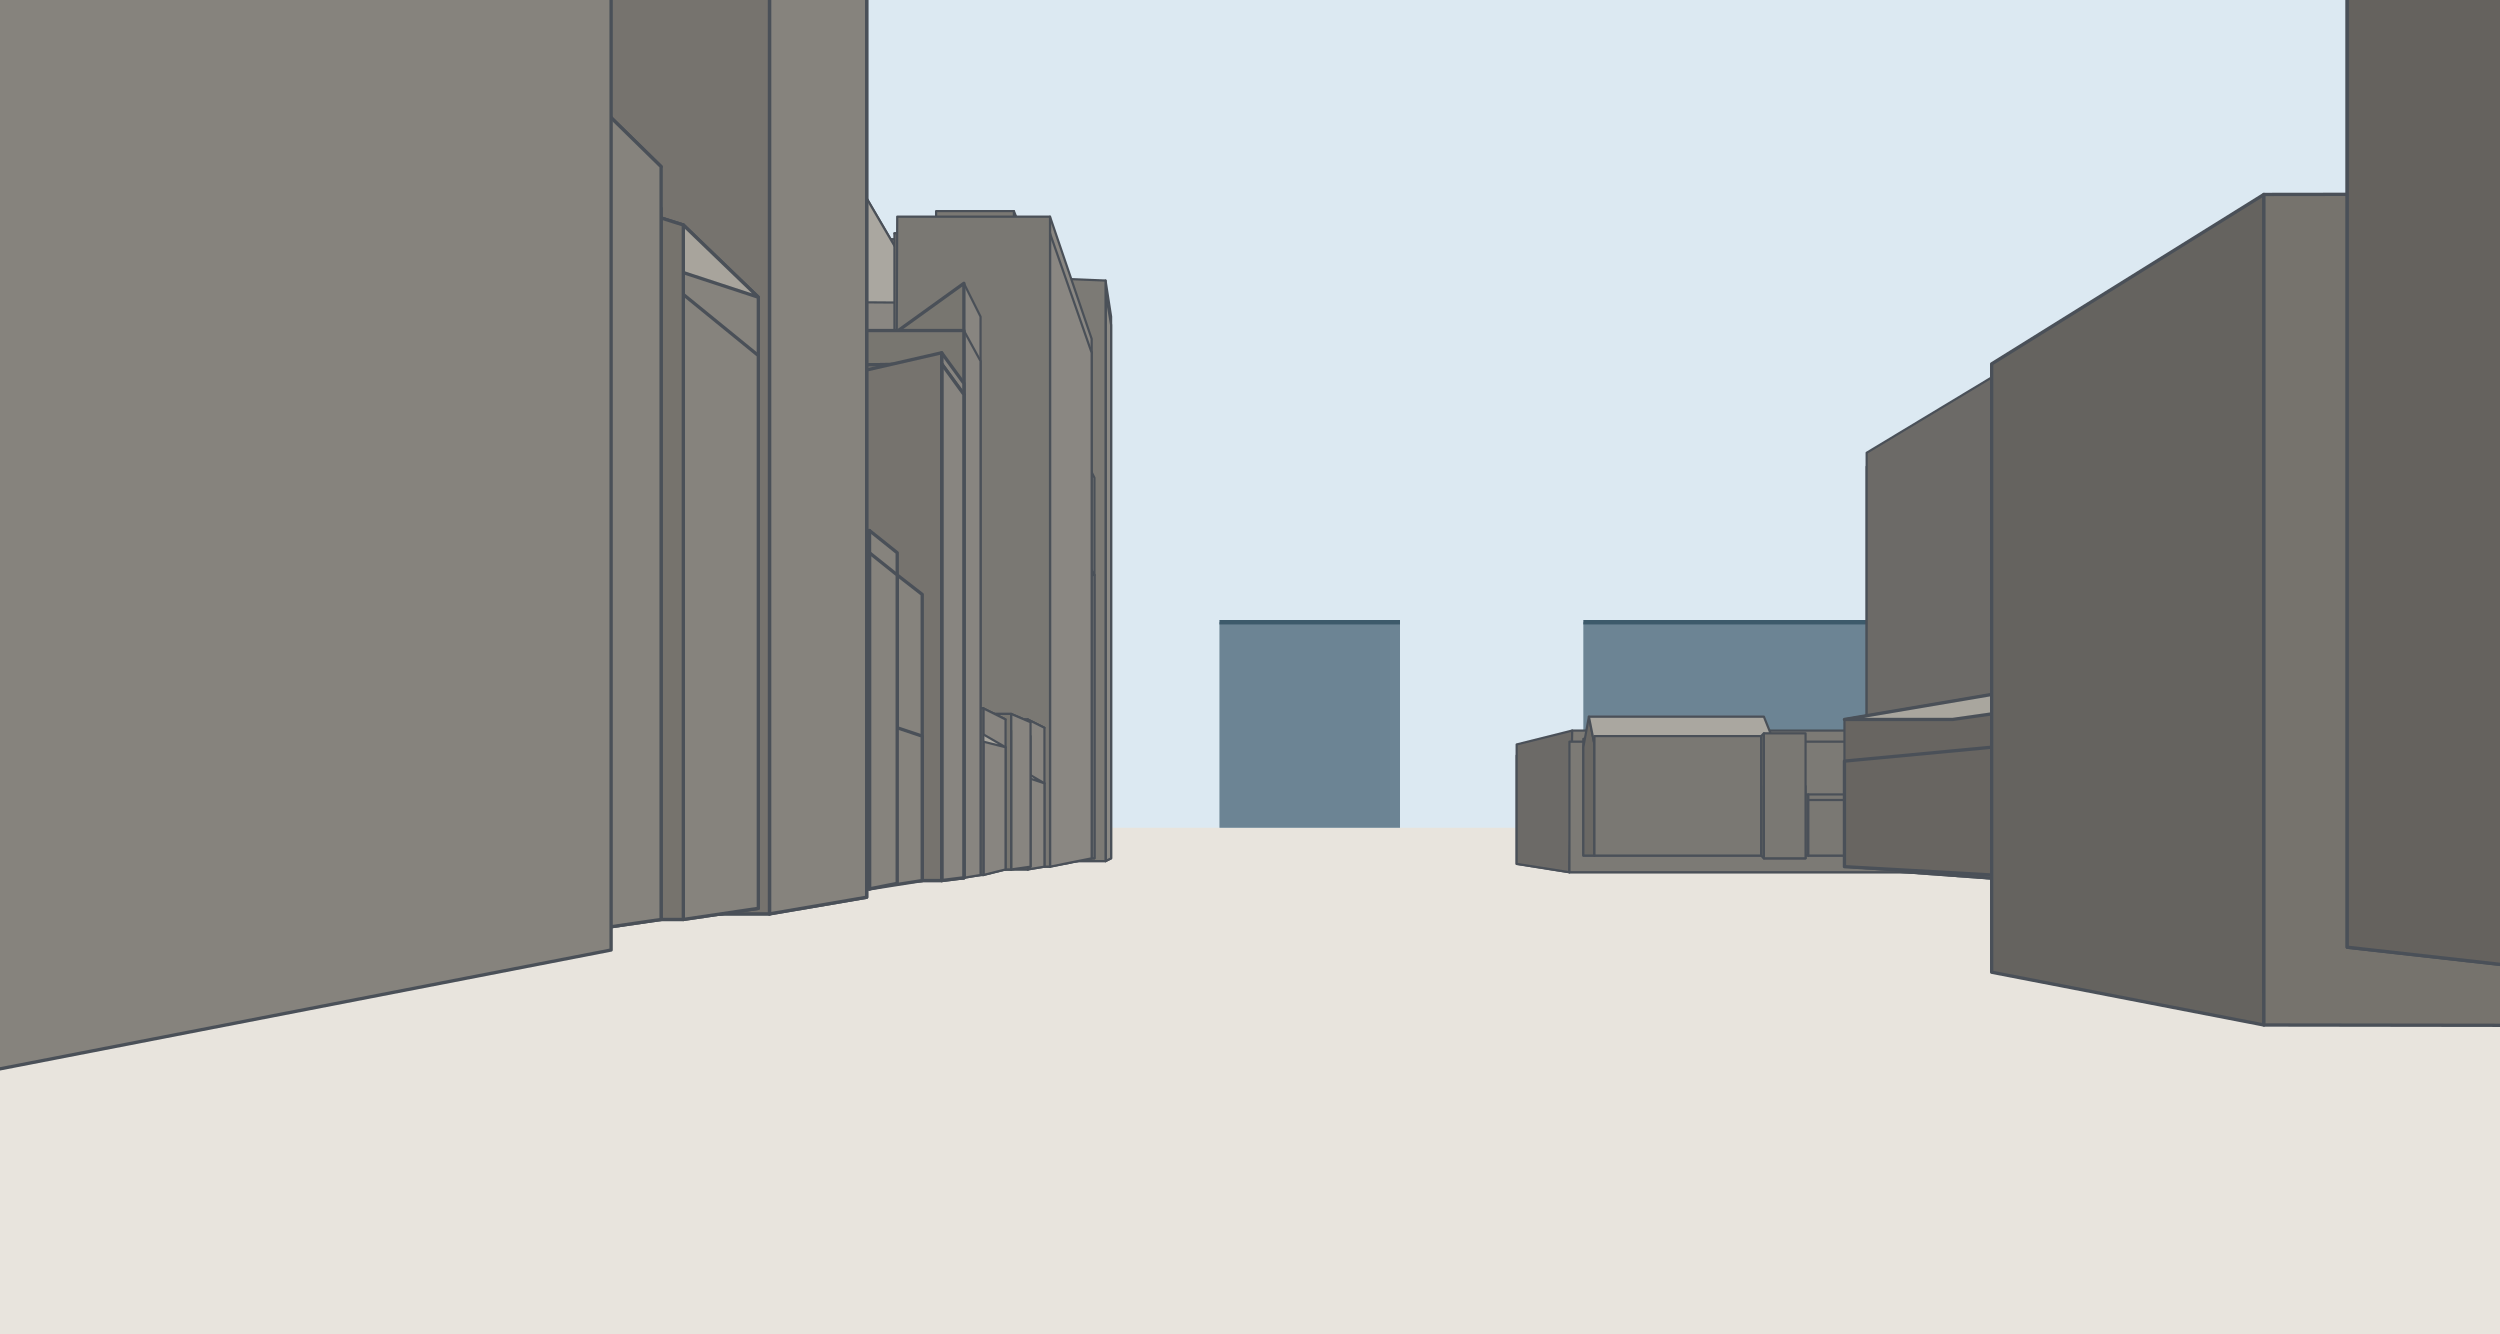
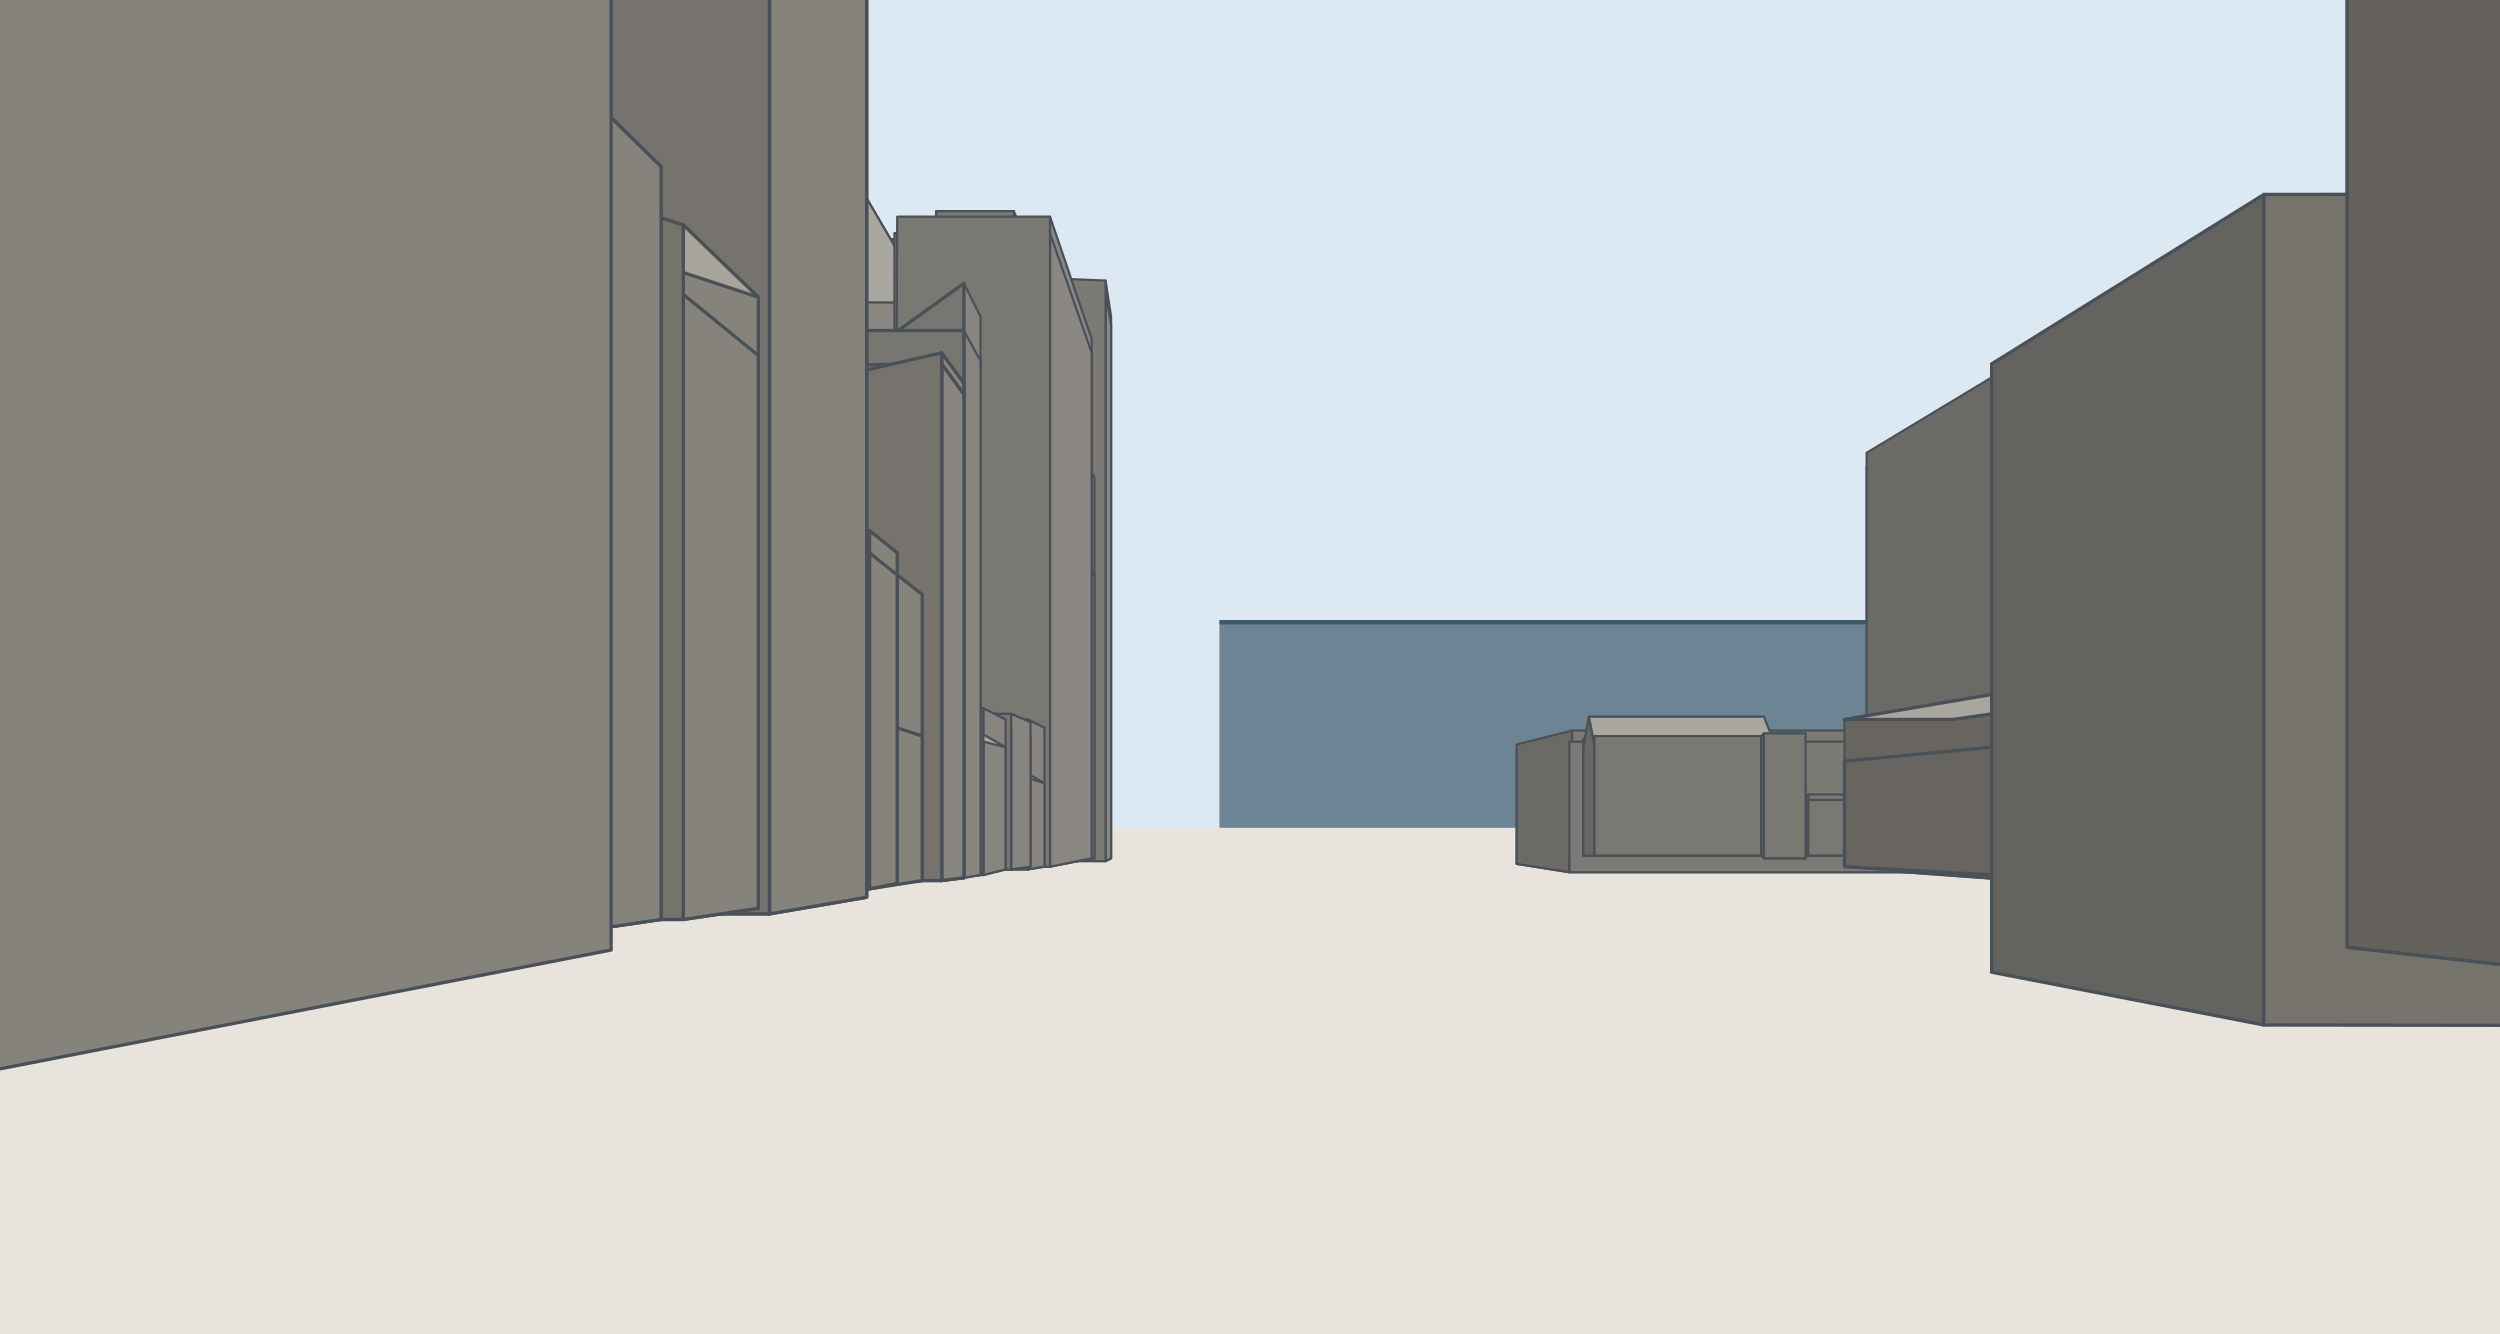
<svg xmlns="http://www.w3.org/2000/svg" viewBox="0 0 900 480">
  <rect width="900" height="480" fill="#dce9f2" />
  <rect y="298" width="900" height="480" fill="#e8e4dd" />
  <polygon points="-70,298 -70,275 -52,276 -34,278 -17,278 0,280 16,282 32,280 48,279 63,280 78,278 92,277 107,278 121,277 134,277 148,279 161,277 174,278 187,280 200,282 200,298" fill="#6c8494" />
  <polyline points="-70,275 -52,276 -34,278 -17,278 0,280 16,282 32,280 48,279 63,280 78,278 92,277 107,278 121,277 134,277 148,279 161,277 174,278 187,280 200,282" fill="none" stroke="#3d5a6b" stroke-width="1.6" />
-   <polygon points="439,298 439,224 450,224 461,224 472,224 482,224 493,224 504,224 504,298" fill="#6c8494" />
-   <polyline points="439,224 450,224 461,224 472,224 482,224 493,224 504,224" fill="none" stroke="#3d5a6b" stroke-width="1.6" />
-   <polygon points="570,298 570,224 582,224 593,224 604,224 616,224 628,224 639,224 651,224 663,224 675,224 688,224 700,224 700,298" fill="#6c8494" />
-   <polyline points="570,224 582,224 593,224 604,224 616,224 628,224 639,224 651,224 663,224 675,224 688,224 700,224" fill="none" stroke="#3d5a6b" stroke-width="1.6" />
-   <polygon points="779,298 779,242 793,242 793,298" fill="#6c8494" />
-   <polyline points="779,242 793,242" fill="none" stroke="#3d5a6b" stroke-width="1.6" />
+   <polygon points="439,298 439,224 450,224 461,224 472,224 482,224 493,224 504,224 515,224 526,224 537,224 548,224 559,224 570,224 582,224 593,224 604,224 616,224 628,224 639,224 651,224 663,224 675,224 688,224 700,224 713,228 726,233 739,238 752,242 766,242 779,242 793,242 808,242 822,242 837,242 852,242 868,242 884,242 900,242 900,298" fill="#6c8494" />
+   <polyline points="439,224 450,224 461,224 472,224 482,224 493,224 504,224 515,224 526,224 537,224 548,224 559,224 570,224 582,224 593,224 604,224 616,224 628,224 639,224 651,224 663,224 675,224 688,224 700,224 713,228 726,233 739,238 752,242 766,242 779,242 793,242 808,242 822,242 837,242 852,242 868,242 884,242 900,242" fill="none" stroke="#3d5a6b" stroke-width="1.6" />
  <g fill="#8e8d89" stroke="#4a5058" stroke-linejoin="round" stroke-width="0.8">
    <polygon points="168,297 162,297 162,307 168,307 168,297" />
    <polygon points="162,307 168,307 168,297 162,297 162,307" />
  </g>
  <g fill="#807f7a" stroke="#4a5058" stroke-linejoin="round" stroke-width="0.8">
    <polygon points="162,297 139,297 139,307 162,307 162,297" />
    <polygon points="139,307 162,307 162,297 139,297 139,307" />
  </g>
  <g fill="#6e6d6a" stroke="#4a5058" stroke-linejoin="round" stroke-width="0.8">
    <polygon points="615,309 619,310 619,289 615,290 615,309" />
  </g>
  <g fill="#8d8b86" stroke="#4a5058" stroke-linejoin="round" stroke-width="0.8">
    <polygon points="331,287 328,287 328,307 331,307 331,287" />
  </g>
  <g fill="#6e6d6a" stroke="#4a5058" stroke-linejoin="round" stroke-width="0.8">
    <polygon points="619,294 615,294 615,309 619,310 619,294" />
  </g>
  <g fill="#8d8b86" stroke="#4a5058" stroke-linejoin="round" stroke-width="0.8">
    <polygon points="328,307 331,307 331,257 328,256 328,307" />
  </g>
  <g fill="#7e7c78" stroke="#4a5058" stroke-linejoin="round" stroke-width="0.8">
    <polygon points="295,307 328,307 328,256 295,256 295,307" />
    <polygon points="328,287 295,287 295,307 328,307 328,287" />
    <polygon points="619,310 657,310 657,289 619,289 619,310" />
    <polygon points="657,294 619,294 619,310 657,310 657,294" />
  </g>
  <g fill="#8d8b86" stroke="#4a5058" stroke-linejoin="round" stroke-width="0.8">
    <polygon points="8,309 18,308 18,284 8,284 8,309" />
    <polygon points="80,309 88,308 88,285 80,284 80,309" />
    <polygon points="18,308 18,283 8,274 -5,283 -5,309 18,308" />
  </g>
  <g fill="#aca9a3" stroke="#4a5058" stroke-linejoin="round" stroke-width="0.8">
    <polygon points="8,284 18,284 -8,284 -39,284 -51,284 -62,284 -111,283 -57,283 -38,284 -5,284 8,284" />
  </g>
  <g fill="#8d8b86" stroke="#4a5058" stroke-linejoin="round" stroke-width="0.8">
    <polygon points="75,309 80,309 80,284 75,284 75,309" />
  </g>
  <g fill="#aca9a3" stroke="#4a5058" stroke-linejoin="round" stroke-width="0.8">
    <polygon points="8,274 -19,274 -33,283 -5,283 8,274" />
  </g>
  <g fill="#8d8b86" stroke="#4a5058" stroke-linejoin="round" stroke-width="0.8">
    <polygon points="66,309 88,308 88,286 80,281 75,283 66,283 66,309" />
  </g>
  <g fill="#aca9a3" stroke="#4a5058" stroke-linejoin="round" stroke-width="0.8">
    <polygon points="-9,284 66,284 75,284 80,284 88,285 18,285 -9,284" />
  </g>
  <g fill="#7e7c78" stroke="#4a5058" stroke-linejoin="round" stroke-width="0.8">
    <polygon points="272,134 272,143 314,143 314,134 272,134" />
  </g>
  <g fill="#aca9a3" stroke="#4a5058" stroke-linejoin="round" stroke-width="0.8">
    <polygon points="75,283 80,281 7,281 -3,285 5,285 16,282 19,285 34,285 37,283 75,283" />
  </g>
  <g fill="#8d8b86" stroke="#4a5058" stroke-linejoin="round" stroke-width="0.8">
    <polygon points="-5,309 8,309 8,284 -5,284 -5,309" />
  </g>
  <g fill="#7e7c78" stroke="#4a5058" stroke-linejoin="round" stroke-width="0.8">
    <polygon points="314,134 314,143 341,141 341,132 314,134" />
    <polygon points="19,285 34,290 34,285 19,285" />
  </g>
  <g fill="#8d8b86" stroke="#4a5058" stroke-linejoin="round" stroke-width="0.8">
    <polygon points="66,309 75,309 75,284 66,284 66,309" />
  </g>
  <g fill="#aca9a3" stroke="#4a5058" stroke-linejoin="round" stroke-width="0.8">
    <polygon points="3,282 28,290 34,290 19,285 16,282 3,282" />
  </g>
  <g fill="#8d8b86" stroke="#4a5058" stroke-linejoin="round" stroke-width="0.8">
    <polygon points="272,236 248,227 248,309 272,307 272,236" />
  </g>
  <g fill="#6e6d6a" stroke="#4a5058" stroke-linejoin="round" stroke-width="0.8">
    <polygon points="341,132 341,141 358,137 358,128 341,132" />
  </g>
  <g fill="#7e7c78" stroke="#4a5058" stroke-linejoin="round" stroke-width="0.8">
    <polygon points="-9,309 66,309 66,284 -9,284 -9,309" />
    <polygon points="-9,291 -9,309 66,309 66,283 28,283 28,290 3,282 -9,291" />
  </g>
  <g fill="#6e6d6a" stroke="#4a5058" stroke-linejoin="round" stroke-width="0.8">
    <polygon points="845,313 922,317 922,203 845,218 845,313" />
  </g>
  <g fill="#9c9b94" stroke="#4a5058" stroke-linejoin="round" stroke-width="0.8">
    <polygon points="854,213 845,217 922,201 925,198 854,213" />
  </g>
  <g fill="#8d8b86" stroke="#4a5058" stroke-linejoin="round" stroke-width="0.8">
    <polygon points="248,309 272,307 272,232 248,223 248,309" />
  </g>
  <g fill="#aca9a3" stroke="#4a5058" stroke-linejoin="round" stroke-width="0.8">
    <polygon points="248,223 272,232 249,232 221,223 248,223" />
  </g>
  <g fill="#6e6d6a" stroke="#4a5058" stroke-linejoin="round" stroke-width="0.8">
    <polygon points="358,128 358,137 373,131 373,121 358,128" />
  </g>
  <g fill="#7e7c78" stroke="#4a5058" stroke-linejoin="round" stroke-width="0.8">
    <polygon points="70,176 52,176 52,309 70,309 70,176" />
    <polygon points="52,309 70,309 70,206 52,206 52,309" />
  </g>
  <g fill="#8b8984" stroke="#4a5058" stroke-linejoin="round" stroke-width="0.8">
    <polygon points="224,188 146,150 146,311 223,308 224,188" />
  </g>
  <g fill="#6c6a67" stroke="#4a5058" stroke-linejoin="round" stroke-width="0.8">
    <polygon points="672,313 740,318 740,128 672,168 672,313" />
    <polygon points="922,201 845,217 845,313 922,316 922,201" />
    <polygon points="808,117 808,155 860,134 860,90 808,117" />
  </g>
  <g fill="#8b8984" stroke="#4a5058" stroke-linejoin="round" stroke-width="0.8">
    <polygon points="21,310 46,309 46,285 21,285 21,310" />
    <polygon points="46,309 46,292 21,264 10,276 10,310 46,309" />
  </g>
  <g fill="#6c6a67" stroke="#4a5058" stroke-linejoin="round" stroke-width="0.8">
    <polygon points="373,121 373,131 377,125 377,115 373,121" />
  </g>
  <g fill="#7c7a75" stroke="#4a5058" stroke-linejoin="round" stroke-width="0.8">
    <polygon points="248,227 221,227 221,309 248,309 248,227" />
    <polygon points="221,309 248,309 248,223 221,223 221,309" />
  </g>
  <g fill="#aba8a1" stroke="#4a5058" stroke-linejoin="round" stroke-width="0.8">
    <polygon points="10,284 21,285 46,285 25,285 -7,285 -48,284 -8,284 10,284" />
  </g>
  <g fill="#6c6a67" stroke="#4a5058" stroke-linejoin="round" stroke-width="0.8">
    <polygon points="740,122 672,163 672,313 740,318 740,122" />
  </g>
  <g fill="#8b8984" stroke="#4a5058" stroke-linejoin="round" stroke-width="0.8">
    <polygon points="146,311 224,308 224,215 146,186 146,311" />
  </g>
  <g fill="#aba8a1" stroke="#4a5058" stroke-linejoin="round" stroke-width="0.8">
    <polygon points="-39,267 -48,276 -8,276 10,276 21,264 -2,263 -6,268 -39,267" />
  </g>
  <g fill="#8b8984" stroke="#4a5058" stroke-linejoin="round" stroke-width="0.8">
    <polygon points="10,310 21,310 21,285 10,284 10,310" />
  </g>
  <g fill="#6c6a67" stroke="#4a5058" stroke-linejoin="round" stroke-width="0.8">
    <polygon points="546,311 565,314 565,267 546,272 546,311" />
  </g>
  <g fill="#7c7a75" stroke="#4a5058" stroke-linejoin="round" stroke-width="0.8">
    <polygon points="10,276 -8,276 -8,310 10,310 10,276" />
    <polygon points="-8,310 10,310 10,284 -8,284 -8,310" />
  </g>
  <g fill="#8b8984" stroke="#4a5058" stroke-linejoin="round" stroke-width="0.8">
    <polygon points="400,114 398,101 398,310 400,309 400,114" />
    <polygon points="339,100 331,86 331,110 339,123 339,100" />
  </g>
  <g fill="#aba8a1" stroke="#4a5058" stroke-linejoin="round" stroke-width="0.8">
    <polygon points="-56,276 -33,277 -140,277 -227,274 -31,274 11,276 -25,276 -56,276" />
  </g>
  <g fill="#8b8984" stroke="#4a5058" stroke-linejoin="round" stroke-width="0.8">
    <polygon points="398,310 400,309 400,117 398,105 398,310" />
  </g>
  <g fill="#7c7a75" stroke="#4a5058" stroke-linejoin="round" stroke-width="0.8">
    <polygon points="860,90 860,134 889,134 889,90 860,90" />
  </g>
  <g fill="#6c6a67" stroke="#4a5058" stroke-linejoin="round" stroke-width="0.8">
    <polygon points="566,263 546,268 546,311 565,314 566,263" />
  </g>
  <g fill="#8b8984" stroke="#4a5058" stroke-linejoin="round" stroke-width="0.8">
    <polygon points="11,310 11,272 -31,270 -31,311 11,310" />
  </g>
  <g fill="#7c7a75" stroke="#4a5058" stroke-linejoin="round" stroke-width="0.8">
    <polygon points="386,310 398,310 398,105 386,104 386,310" />
    <polygon points="398,101 374,100 374,111 386,111 386,310 398,310 398,101" />
    <polygon points="199,310 386,310 386,104 199,104 199,310" />
  </g>
  <g fill="#8b8984" stroke="#4a5058" stroke-linejoin="round" stroke-width="0.8">
    <polygon points="386,310 386,310 386,111 386,110 386,310" />
    <polygon points="386,310 386,310 386,104 386,104 386,310" />
  </g>
  <g fill="#7c7a75" stroke="#4a5058" stroke-linejoin="round" stroke-width="0.8">
    <polygon points="386,110 331,110 331,86 236,87 236,111 199,111 199,310 386,310 386,110" />
  </g>
  <g fill="#aba8a1" stroke="#4a5058" stroke-linejoin="round" stroke-width="0.8">
    <polygon points="-71,270 -31,270 11,272 -25,272 -71,270" />
  </g>
  <g fill="#8b8984" stroke="#4a5058" stroke-linejoin="round" stroke-width="0.8">
    <polygon points="-31,312 11,310 11,276 -31,274 -31,312" />
    <polygon points="394,172 391,166 391,309 394,309 394,172" />
    <polygon points="391,309 394,309 394,207 391,202 391,309" />
  </g>
  <g fill="#7c7a75" stroke="#4a5058" stroke-linejoin="round" stroke-width="0.8">
    <polygon points="736,263 566,263 565,314 736,314 736,263" />
    <polygon points="565,314 736,314 736,267 565,267 565,314" />
    <polygon points="740,318 921,318 921,128 740,128 740,318" />
    <polygon points="921,122 740,122 740,318 921,318 921,122" />
  </g>
  <g fill="#aba8a1" stroke="#4a5058" stroke-linejoin="round" stroke-width="0.8">
    <polygon points="391,202 394,207 323,207 196,207 167,197 336,197 343,202 391,202" />
  </g>
  <g fill="#7c7a75" stroke="#4a5058" stroke-linejoin="round" stroke-width="0.8">
    <polygon points="-10,311 146,311 146,186 -10,186 -10,311" />
    <polygon points="146,150 -10,150 -10,311 146,311 146,150" />
    <polygon points="391,166 316,166 316,191 343,191 343,309 391,309 391,166" />
    <polygon points="343,309 391,309 391,202 343,202 343,309" />
  </g>
  <g fill="#6c6a67" stroke="#4a5058" stroke-linejoin="round" stroke-width="0.8">
    <polygon points="645,307 651,308 651,288 645,288 645,307" />
  </g>
  <g fill="#6a6864" stroke="#4a5058" stroke-linejoin="round" stroke-width="0.8">
    <polygon points="570,308 574,308 574,265 570,266 570,308" />
    <polygon points="651,286 645,286 645,307 651,308 651,286" />
    <polygon points="574,308 574,268 572,258 570,269 570,308 574,308" />
  </g>
  <g fill="#aaa7a0" stroke="#4a5058" stroke-linejoin="round" stroke-width="0.8">
    <polygon points="572,258 574,268 639,268 635,258 572,258" />
  </g>
  <g fill="#7a7873" stroke="#4a5058" stroke-linejoin="round" stroke-width="0.8">
    <polygon points="709,286 651,286 651,308 709,308 709,286" />
    <polygon points="651,308 709,308 709,288 651,288 651,308" />
  </g>
  <g fill="#6a6864" stroke="#4a5058" stroke-linejoin="round" stroke-width="0.8">
    <polygon points="861,317 871,318 871,274 861,275 861,317" />
  </g>
  <g fill="#aaa7a0" stroke="#4a5058" stroke-linejoin="round" stroke-width="0.8">
    <polygon points="935,274 924,275 861,275 871,274 935,274" />
  </g>
  <g fill="#6a6864" stroke="#4a5058" stroke-linejoin="round" stroke-width="0.8">
    <polygon points="871,267 861,267 861,321 871,322 871,267" />
  </g>
  <g fill="#8a8782" stroke="#4a5058" stroke-linejoin="round" stroke-width="0.8">
    <polygon points="336,310 343,309 343,191 336,185 336,310" />
    <polygon points="336,310 343,309 343,202 336,197 336,310" />
  </g>
  <g fill="#7a7873" stroke="#4a5058" stroke-linejoin="round" stroke-width="0.8">
    <polygon points="634,308 634,283 639,283 639,268 574,268 574,308 634,308" />
    <polygon points="574,308 634,308 634,265 574,265 574,308" />
  </g>
  <g fill="#6a6864" stroke="#4a5058" stroke-linejoin="round" stroke-width="0.8">
    <polygon points="634,308 635,309 635,264 634,265 634,308" />
  </g>
  <g fill="#7a7873" stroke="#4a5058" stroke-linejoin="round" stroke-width="0.8">
    <polygon points="650,283 635,283 635,309 650,309 650,283" />
    <polygon points="635,309 650,309 650,264 635,264 635,309" />
    <polygon points="935,267 871,267 871,322 935,322 935,267" />
    <polygon points="871,318 935,318 935,274 871,274 871,318" />
    <polygon points="167,310 336,310 336,197 167,197 167,310" />
    <polygon points="336,185 167,185 167,310 336,310 336,185" />
  </g>
  <g fill="#aaa7a0" stroke="#4a5058" stroke-linejoin="round" stroke-width="0.8">
    <polygon points="84,120 29,93 54,133 107,155 84,120" />
  </g>
  <g fill="#8a8782" stroke="#4a5058" stroke-linejoin="round" stroke-width="0.8">
    <polygon points="107,155 54,133 54,311 107,309 107,155" />
  </g>
  <g fill="#aaa7a0" stroke="#4a5058" stroke-linejoin="round" stroke-width="0.8">
    <polygon points="84,122 -32,123 -80,106 -100,106 -126,97 54,96 107,122 84,122" />
  </g>
  <g fill="#8a8782" stroke="#4a5058" stroke-linejoin="round" stroke-width="0.8">
    <polygon points="54,311 107,309 107,122 54,96 54,311" />
  </g>
  <g fill="#aaa7a0" stroke="#4a5058" stroke-linejoin="round" stroke-width="0.8">
    <polygon points="393,127 348,127 322,84 378,84 393,127" />
  </g>
  <g fill="#8a8782" stroke="#4a5058" stroke-linejoin="round" stroke-width="0.8">
    <polygon points="393,122 378,78 378,312 393,309 393,122" />
  </g>
  <g fill="#aaa7a0" stroke="#4a5058" stroke-linejoin="round" stroke-width="0.8">
    <polygon points="-125,94 29,93 84,120 -32,120 -80,103 -100,103 -125,94" />
  </g>
  <g fill="#6a6864" stroke="#4a5058" stroke-linejoin="round" stroke-width="0.8">
    <polygon points="765,317 801,320 801,237 765,243 765,317" />
  </g>
  <g fill="#8a8782" stroke="#4a5058" stroke-linejoin="round" stroke-width="0.8">
    <polygon points="365,76 365,102 369,111 369,86 365,76" />
  </g>
  <g fill="#7a7873" stroke="#4a5058" stroke-linejoin="round" stroke-width="0.8">
    <polygon points="337,76 337,102 365,102 365,76 337,76" />
  </g>
  <g fill="#6a6864" stroke="#4a5058" stroke-linejoin="round" stroke-width="0.8">
    <polygon points="801,234 765,241 765,322 801,324 801,234" />
  </g>
  <g fill="#8a8782" stroke="#4a5058" stroke-linejoin="round" stroke-width="0.8">
    <polygon points="378,312 393,309 393,127 378,84 378,312" />
    <polygon points="334,111 310,72 310,313 334,310 334,111" />
  </g>
  <g fill="#7a7873" stroke="#4a5058" stroke-linejoin="round" stroke-width="0.8">
    <polygon points="-126,311 54,311 54,96 -126,97 -126,311" />
    <polygon points="-126,311 54,311 54,133 29,93 -125,94 -126,311" />
    <polygon points="801,324 875,324 875,234 801,234 801,324" />
    <polygon points="801,320 875,320 875,237 801,237 801,320" />
  </g>
  <g fill="#8a8782" stroke="#4a5058" stroke-linejoin="round" stroke-width="0.8">
    <polygon points="310,313 334,311 334,109 310,68 310,313" />
  </g>
  <g fill="#aaa7a0" stroke="#4a5058" stroke-linejoin="round" stroke-width="0.8">
    <polygon points="310,68 334,109 195,108 142,68 310,68" />
  </g>
  <g fill="#6a6864" stroke="#4a5058" stroke-linejoin="round" stroke-width="0.8">
    <polygon points="875,320 931,323 931,229 875,237 875,320" />
  </g>
  <g fill="#7a7873" stroke="#4a5058" stroke-linejoin="round" stroke-width="0.8">
    <polygon points="322,312 378,312 378,84 322,84 322,312" />
    <polygon points="378,78 323,78 322,312 378,312 378,78" />
  </g>
  <g fill="#6a6864" stroke="#4a5058" stroke-linejoin="round" stroke-width="0.8">
    <polygon points="931,226 875,234 875,324 931,328 931,226" />
  </g>
  <g fill="#8a8782" stroke="#4a5058" stroke-linejoin="round" stroke-width="0.8">
    <polygon points="37,95 -50,52 -50,314 37,311 37,95" />
  </g>
  <g fill="#7a7873" stroke="#4a5058" stroke-linejoin="round" stroke-width="0.8">
    <polygon points="310,72 142,71 142,313 310,313 310,72" />
    <polygon points="142,313 310,313 310,68 142,68 142,313" />
  </g>
  <g fill="#a9a69e" stroke="#4a5058" stroke-linejoin="round" stroke-width="0.8">
    <polygon points="-52,52 22,88 -109,88 -205,52 -52,52" />
  </g>
  <g fill="#888580" stroke="#4a5058" stroke-linejoin="round" stroke-width="0.8">
    <polygon points="376,282 370,280 370,313 376,312 376,282" />
  </g>
  <g fill="#a9a69e" stroke="#4a5058" stroke-linejoin="round" stroke-width="0.8">
    <polygon points="-52,52 -50,52 37,95 22,88 -52,52" />
  </g>
  <g fill="#888580" stroke="#4a5058" stroke-linejoin="round" stroke-width="0.8">
    <polygon points="-50,314 37,311 37,86 -50,42 -50,314" />
  </g>
  <g fill="#a9a69e" stroke="#4a5058" stroke-linejoin="round" stroke-width="0.8">
    <polygon points="370,259 376,262 354,262 316,262 306,259 370,259" />
  </g>
  <g fill="#888580" stroke="#4a5058" stroke-linejoin="round" stroke-width="0.8">
    <polygon points="370,313 376,312 376,262 370,259 370,313" />
  </g>
  <g fill="#a9a69e" stroke="#4a5058" stroke-linejoin="round" stroke-width="0.8">
    <polygon points="347,267 370,280 376,282 354,269 347,267" />
  </g>
  <g fill="#787670" stroke="#4a5058" stroke-linejoin="round" stroke-width="0.8">
    <polygon points="370,313 370,280 347,267 306,280 306,313 370,313" />
    <polygon points="306,313 370,313 370,259 306,259 306,313" />
  </g>
  <g fill="#686561" stroke="#4a5058" stroke-linejoin="round" stroke-width="0.8">
    <polygon points="850,323 914,327 914,217 850,229 850,323" />
  </g>
  <g fill="#888580" stroke="#4a5058" stroke-linejoin="round" stroke-width="0.8">
    <polygon points="371,265 364,263 364,313 371,312 371,265" />
  </g>
  <g fill="#a9a69e" stroke="#4a5058" stroke-linejoin="round" stroke-width="0.8">
    <polygon points="364,257 371,260 347,260 314,260 303,257 364,257" />
  </g>
  <g fill="#888580" stroke="#4a5058" stroke-linejoin="round" stroke-width="0.8">
    <polygon points="364,313 371,312 371,260 364,257 364,313" />
  </g>
  <g fill="#686561" stroke="#4a5058" stroke-linejoin="round" stroke-width="0.8">
    <polygon points="914,214 850,226 850,328 914,333 914,214" />
  </g>
  <g fill="#787670" stroke="#4a5058" stroke-linejoin="round" stroke-width="0.8">
    <polygon points="364,313 364,263 339,247 303,262 303,313 364,313" />
    <polygon points="303,313 364,313 364,257 303,257 303,313" />
  </g>
  <g fill="#888580" stroke="#4a5058" stroke-linejoin="round" stroke-width="0.8">
    <polygon points="362,269 354,267 354,315 362,313 362,269" />
  </g>
  <g fill="#a9a69e" stroke="#4a5058" stroke-linejoin="round" stroke-width="0.8">
    <polygon points="354,255 362,259 336,259 301,259 287,255 354,255" />
  </g>
  <g fill="#888580" stroke="#4a5058" stroke-linejoin="round" stroke-width="0.8">
    <polygon points="178,287 150,286 150,317 178,315 178,287" />
    <polygon points="354,315 362,313 362,259 354,255 354,315" />
  </g>
  <g fill="#a9a69e" stroke="#4a5058" stroke-linejoin="round" stroke-width="0.8">
    <polygon points="326,250 354,267 362,269 336,254 326,250" />
  </g>
  <g fill="#888580" stroke="#4a5058" stroke-linejoin="round" stroke-width="0.8">
    <polygon points="150,317 178,315 178,283 150,281 150,317" />
  </g>
  <g fill="#a9a69e" stroke="#4a5058" stroke-linejoin="round" stroke-width="0.8">
    <polygon points="104,257 150,286 178,287 135,260 104,257" />
  </g>
  <g fill="#888580" stroke="#4a5058" stroke-linejoin="round" stroke-width="0.8">
    <polygon points="199,263 187,262 187,315 199,314 199,263" />
  </g>
  <g fill="#a9a69e" stroke="#4a5058" stroke-linejoin="round" stroke-width="0.8">
    <polygon points="158,263 187,263 199,264 172,264 158,263" />
  </g>
  <g fill="#888580" stroke="#4a5058" stroke-linejoin="round" stroke-width="0.8">
    <polygon points="187,315 199,314 199,264 187,263 187,315" />
  </g>
  <g fill="#787670" stroke="#4a5058" stroke-linejoin="round" stroke-width="0.8">
    <polygon points="354,315 354,267 326,250 287,267 287,315 354,315" />
    <polygon points="287,315 354,315 354,255 287,255 287,315" />
  </g>
  <g fill="#a9a69e" stroke="#4a5058" stroke-linejoin="round" stroke-width="0.8">
    <polygon points="974,237 993,237 938,243 765,243 801,237 875,237 931,229 850,229 914,217 977,217 1004,213 1008,213 1165,189 1110,189 1138,185 1109,185 1153,178 717,178 815,134 1580,133 1304,174 1328,174 1626,131 1923,131 1356,195 1380,195 1287,206 1265,206 1216,211 1210,211 1156,217 1163,217 1064,228 1042,228 974,237" />
  </g>
  <g fill="#787670" stroke="#4a5058" stroke-linejoin="round" stroke-width="0.8">
    <polygon points="158,315 187,315 187,263 158,263 158,315" />
    <polygon points="187,262 158,262 158,315 187,315 187,262" />
    <polygon points="150,317 150,286 104,257 57,286 57,317 150,317" />
    <polygon points="57,317 150,317 150,281 57,281 57,317" />
  </g>
  <g fill="#888580" stroke="#4a5058" stroke-linejoin="round" stroke-width="0.8">
    <polygon points="353,114 347,102 347,316 353,315 353,114" />
  </g>
  <g fill="#a9a69e" stroke="#4a5058" stroke-linejoin="round" stroke-width="0.8">
    <polygon points="303,131 284,114 274,102 294,120 303,131" />
  </g>
  <g fill="#686561" stroke="#4a5058" stroke-linejoin="round" stroke-width="0.8">
    <polygon points="664,312 717,316 717,250 664,259 664,312" />
  </g>
  <g fill="#888580" stroke="#4a5058" stroke-linejoin="round" stroke-width="0.8">
    <polygon points="347,316 353,315 353,130 347,119 347,316" />
    <polygon points="193,317 200,316 200,245 193,244 193,317" />
    <polygon points="200,247 187,244 187,262 193,263 193,317 200,316 200,247" />
  </g>
  <g fill="#888580" stroke="#4a5058" stroke-linejoin="round" stroke-width="1.2">
    <polygon points="226,317 230,317 230,244 226,242 226,317" />
  </g>
  <g fill="#787670" stroke="#4a5058" stroke-linejoin="round" stroke-width="1.2">
    <polygon points="274,316 347,316 347,102 322,120 294,120 274,102 274,316" />
    <polygon points="274,316 347,316 347,119 274,119 274,316" />
  </g>
  <g fill="#a9a69e" stroke="#4a5058" stroke-linejoin="round" stroke-width="1.2">
    <polygon points="766,250 703,259 664,259 717,250 766,250" />
  </g>
  <g fill="#686561" stroke="#4a5058" stroke-linejoin="round" stroke-width="1.2">
    <polygon points="717,269 664,274 664,312 717,315 717,269" />
  </g>
  <g fill="#a9a69e" stroke="#4a5058" stroke-linejoin="round" stroke-width="1.2">
    <polygon points="148,229 187,244 200,247 134,218 98,209 172,241 148,229" />
  </g>
  <g fill="#888580" stroke="#4a5058" stroke-linejoin="round" stroke-width="1.2">
    <polygon points="230,263 226,262 226,244 220,229 213,241 213,318 230,317 230,263" />
    <polygon points="220,317 226,317 226,242 220,241 220,317" />
    <polygon points="347,138 339,127 339,317 347,316 347,138" />
  </g>
  <g fill="#a9a69e" stroke="#4a5058" stroke-linejoin="round" stroke-width="1.2">
    <polygon points="256,132 339,131 347,142 270,143 256,132" />
  </g>
  <g fill="#888580" stroke="#4a5058" stroke-linejoin="round" stroke-width="1.2">
    <polygon points="339,317 347,316 347,142 339,131 339,317" />
  </g>
  <g fill="#a9a69e" stroke="#4a5058" stroke-linejoin="round" stroke-width="1.2">
    <polygon points="148,229 172,241 213,241 220,229 148,229" />
  </g>
  <g fill="#86837d" stroke="#4a5058" stroke-linejoin="round" stroke-width="1.2">
    <polygon points="213,318 220,317 220,241 213,239 213,318" />
  </g>
  <g fill="#76736e" stroke="#4a5058" stroke-linejoin="round" stroke-width="1.2">
    <polygon points="24,241 24,318 213,318 213,241 172,241 98,209 24,241" />
    <polygon points="24,318 213,318 213,239 24,239 24,318" />
    <polygon points="256,317 339,317 339,131 256,132 256,317" />
    <polygon points="339,127 256,146 256,317 339,317 339,127" />
    <polygon points="766,269 717,269 717,315 766,315 766,269" />
    <polygon points="717,316 766,316 766,250 717,250 717,316" />
  </g>
  <g fill="#86837d" stroke="#4a5058" stroke-linejoin="round" stroke-width="1.2">
    <polygon points="203,321 216,319 216,230 203,226 203,321" />
  </g>
  <g fill="#a8a49c" stroke="#4a5058" stroke-linejoin="round" stroke-width="1.2">
    <polygon points="94,230 40,230 -17,230 -73,222 188,221 203,226 216,230 94,230" />
  </g>
  <g fill="#86837d" stroke="#4a5058" stroke-linejoin="round" stroke-width="1.2">
    <polygon points="216,319 216,232 203,218 188,224 187,322 216,319" />
    <polygon points="323,318 332,317 332,214 323,207 323,318" />
  </g>
  <g fill="#a8a49c" stroke="#4a5058" stroke-linejoin="round" stroke-width="1.2">
    <polygon points="51,224 42,218 94,232 40,215 -9,205 51,224" />
  </g>
  <g fill="#86837d" stroke="#4a5058" stroke-linejoin="round" stroke-width="1.2">
    <polygon points="332,265 323,262 323,199 313,191 313,320 332,317 332,265" />
  </g>
  <g fill="#a8a49c" stroke="#4a5058" stroke-linejoin="round" stroke-width="1.2">
    <polygon points="42,218 51,224 188,224 203,218 42,218" />
  </g>
  <g fill="#86837d" stroke="#4a5058" stroke-linejoin="round" stroke-width="1.2">
    <polygon points="188,322 203,321 203,226 188,221 188,322" />
  </g>
  <g fill="#76736e" stroke="#4a5058" stroke-linejoin="round" stroke-width="1.2">
    <polygon points="-73,224 -73,322 187,322 188,224 51,224 -9,205 -73,224" />
    <polygon points="-73,322 188,322 188,221 -73,222 -73,322" />
  </g>
  <g fill="#86837d" stroke="#4a5058" stroke-linejoin="round" stroke-width="1.2">
    <polygon points="313,320 323,318 323,207 313,199 313,320" />
    <polygon points="87,322 91,322 91,-141 87,-146 87,322" />
    <polygon points="218,-145 208,-163 208,323 218,322 218,-145" />
    <polygon points="91,322 91,-217 65,-256 65,-245 87,-213 87,322 91,322" />
    <polygon points="208,323 218,322 218,-143 208,-161 208,323" />
    <polygon points="105,323 119,322 119,-146 105,-164 105,323" />
  </g>
  <g fill="#76736e" stroke="#4a5058" stroke-linejoin="round" stroke-width="1.2">
    <polygon points="313,191 229,191 229,320 313,320 313,191" />
    <polygon points="229,320 313,320 313,199 229,199 229,320" />
  </g>
  <g fill="#86837d" stroke="#4a5058" stroke-linejoin="round" stroke-width="1.2">
    <polygon points="119,-212 98,-245 98,-256 88,-272 88,-189 105,-166 105,323 118,322 119,-212" />
    <polygon points="312,-162 277,-286 277,329 312,323 312,-162" />
    <polygon points="76,-307 76,-220 98,-189 98,-271 76,-307" />
  </g>
  <g fill="#76736e" stroke="#4a5058" stroke-linejoin="round" stroke-width="1.2">
    <polygon points="79,-220 76,-220 76,-307 64,-308 64,326 79,326 79,-220" />
    <polygon points="64,326 79,326 79,-218 64,-218 64,326" />
  </g>
  <g fill="#86837d" stroke="#4a5058" stroke-linejoin="round" stroke-width="1.2">
    <polygon points="277,329 312,323 312,-161 277,-284 277,329" />
  </g>
  <g fill="#65635f" stroke="#4a5058" stroke-linejoin="round" stroke-width="1.2">
    <polygon points="717,341 815,357 815,134 717,178 717,341" />
  </g>
  <g fill="#86837d" stroke="#4a5058" stroke-linejoin="round" stroke-width="1.2">
    <polygon points="32,328 64,326 64,-308 33,-358 32,328" />
    <polygon points="33,328 64,326 64,-218 33,-261 33,328" />
  </g>
  <g fill="#76736e" stroke="#4a5058" stroke-linejoin="round" stroke-width="1.2">
    <polygon points="182,-262 48,-264 48,328 182,328 182,-262" />
    <polygon points="48,328 182,328 182,-260 48,-261 48,328" />
    <polygon points="32,328 33,-358 -228,-361 -228,328 32,328" />
    <polygon points="-228,328 33,328 33,-261 -228,-264 -228,328" />
  </g>
  <g fill="#65635f" stroke="#4a5058" stroke-linejoin="round" stroke-width="1.2">
    <polygon points="815,70 717,131 717,350 815,369 815,70" />
  </g>
  <g fill="#76736e" stroke="#4a5058" stroke-linejoin="round" stroke-width="1.2">
    <polygon points="277,-286 171,-287 170,329 277,329 277,-286" />
    <polygon points="170,329 277,329 277,-284 170,-285 170,329" />
  </g>
  <g fill="#86837d" stroke="#4a5058" stroke-linejoin="round" stroke-width="1.2">
    <polygon points="158,42 121,10 121,332 158,328 158,42" />
  </g>
  <g fill="#a8a49c" stroke="#4a5058" stroke-linejoin="round" stroke-width="1.2">
    <polygon points="-339,-5 121,-6 158,28 -251,29 -339,-5" />
    <polygon points="121,10 158,42 -251,43 -339,11 121,10" />
  </g>
  <g fill="#86837d" stroke="#4a5058" stroke-linejoin="round" stroke-width="1.2">
    <polygon points="121,332 158,328 158,28 121,-6 121,332" />
    <polygon points="273,107 246,81 246,331 273,327 273,107" />
  </g>
  <g fill="#76736d" stroke="#4a5058" stroke-linejoin="round" stroke-width="1.2">
    <polygon points="-339,332 121,332 121,-6 -339,-5 -339,332" />
    <polygon points="121,10 -339,11 -339,332 121,332 121,10" />
    <polygon points="815,357 1580,357 1580,133 815,134 815,357" />
    <polygon points="1580,69 815,70 815,369 1580,370 1580,69" />
  </g>
  <g fill="#a8a49c" stroke="#4a5058" stroke-linejoin="round" stroke-width="1.2">
    <polygon points="170,57 246,81 273,107 206,85 170,57" />
  </g>
  <g fill="#86837d" stroke="#4a5058" stroke-linejoin="round" stroke-width="1.2">
    <polygon points="246,331 273,327 273,128 246,106 246,331" />
  </g>
  <g fill="#76736d" stroke="#4a5058" stroke-linejoin="round" stroke-width="1.2">
    <polygon points="114,331 246,331 246,106 114,107 114,331" />
    <polygon points="246,331 246,81 170,57 114,83 114,331 246,331" />
  </g>
  <g fill="#65625e" stroke="#4a5058" stroke-linejoin="round" stroke-width="1.2">
    <polygon points="864,340 883,341 883,-341 864,-314 864,340" />
    <polygon points="883,-355 864,-328 864,340 883,341 883,-355" />
  </g>
  <g fill="#86837d" stroke="#4a5058" stroke-linejoin="round" stroke-width="1.2">
    <polygon points="238,75 190,30 190,338 238,331 238,75" />
  </g>
  <g fill="#a8a49c" stroke="#4a5058" stroke-linejoin="round" stroke-width="1.2">
    <polygon points="36,16 190,13 238,60 109,62 36,16" />
  </g>
  <g fill="#86837d" stroke="#4a5058" stroke-linejoin="round" stroke-width="1.2">
    <polygon points="190,338 238,331 238,60 190,13 190,338" />
    <polygon points="19,340 62,336 62,-364 19,-438 19,340" />
    <polygon points="62,-471 -62,-717 -62,-620 19,-474 19,338 62,334 62,-471" />
  </g>
  <g fill="#76736d" stroke="#4a5058" stroke-linejoin="round" stroke-width="1.2">
    <polygon points="36,338 190,338 190,13 36,16 36,338" />
    <polygon points="190,30 36,33 36,338 190,338 190,30" />
  </g>
  <g fill="#a8a49c" stroke="#4a5058" stroke-linejoin="round" stroke-width="1.2">
    <polygon points="-62,-717 62,-471 -23,-471 -35,-491 -152,-491 -338,-718 -62,-717" />
  </g>
  <g fill="#65625e" stroke="#4a5058" stroke-linejoin="round" stroke-width="1.2">
    <polygon points="845,341 2997,583 2997,-3860 845,-341 845,341" />
  </g>
  <g fill="#a8a49c" stroke="#4a5058" stroke-linejoin="round" stroke-width="1.2">
    <polygon points="1253,-394 1164,-316 864,-314 883,-341 845,-341 2997,-3860 3188,-3868 3844,-4867 7314,-5058 2565,-1350 2354,-1346 2145,-1166 2334,-1168 2013,-918 1827,-773 1760,-721 1629,-719 1545,-647 1616,-645 1417,-485 1447,-485 1334,-395 1253,-394" />
  </g>
  <g fill="#86837d" stroke="#4a5058" stroke-linejoin="round" stroke-width="1.2">
    <polygon points="220,-514 -1660,-7169 -1664,693 219,341 220,-514" />
  </g>
  <g fill="#a8a49c" stroke="#4a5058" stroke-linejoin="round" stroke-width="1.2">
    <polygon points="-1660,-7169 220,-514 201,-491 19,-474 -62,-620 -338,-621 -2745,-3283 -3818,-4579 -1660,-7169" />
  </g>
  <g fill="#65625e" stroke="#4a5058" stroke-linejoin="round" stroke-width="1.2">
    <polygon points="2996,-3948 845,-355 845,341 2997,582 2996,-3948" />
  </g>
  <g fill="#86837d" stroke="#4a5058" stroke-linejoin="round" stroke-width="1.2">
    <polygon points="-1662,708 220,342 220,-476 -1662,-6821 -1662,708" />
  </g>
</svg>
